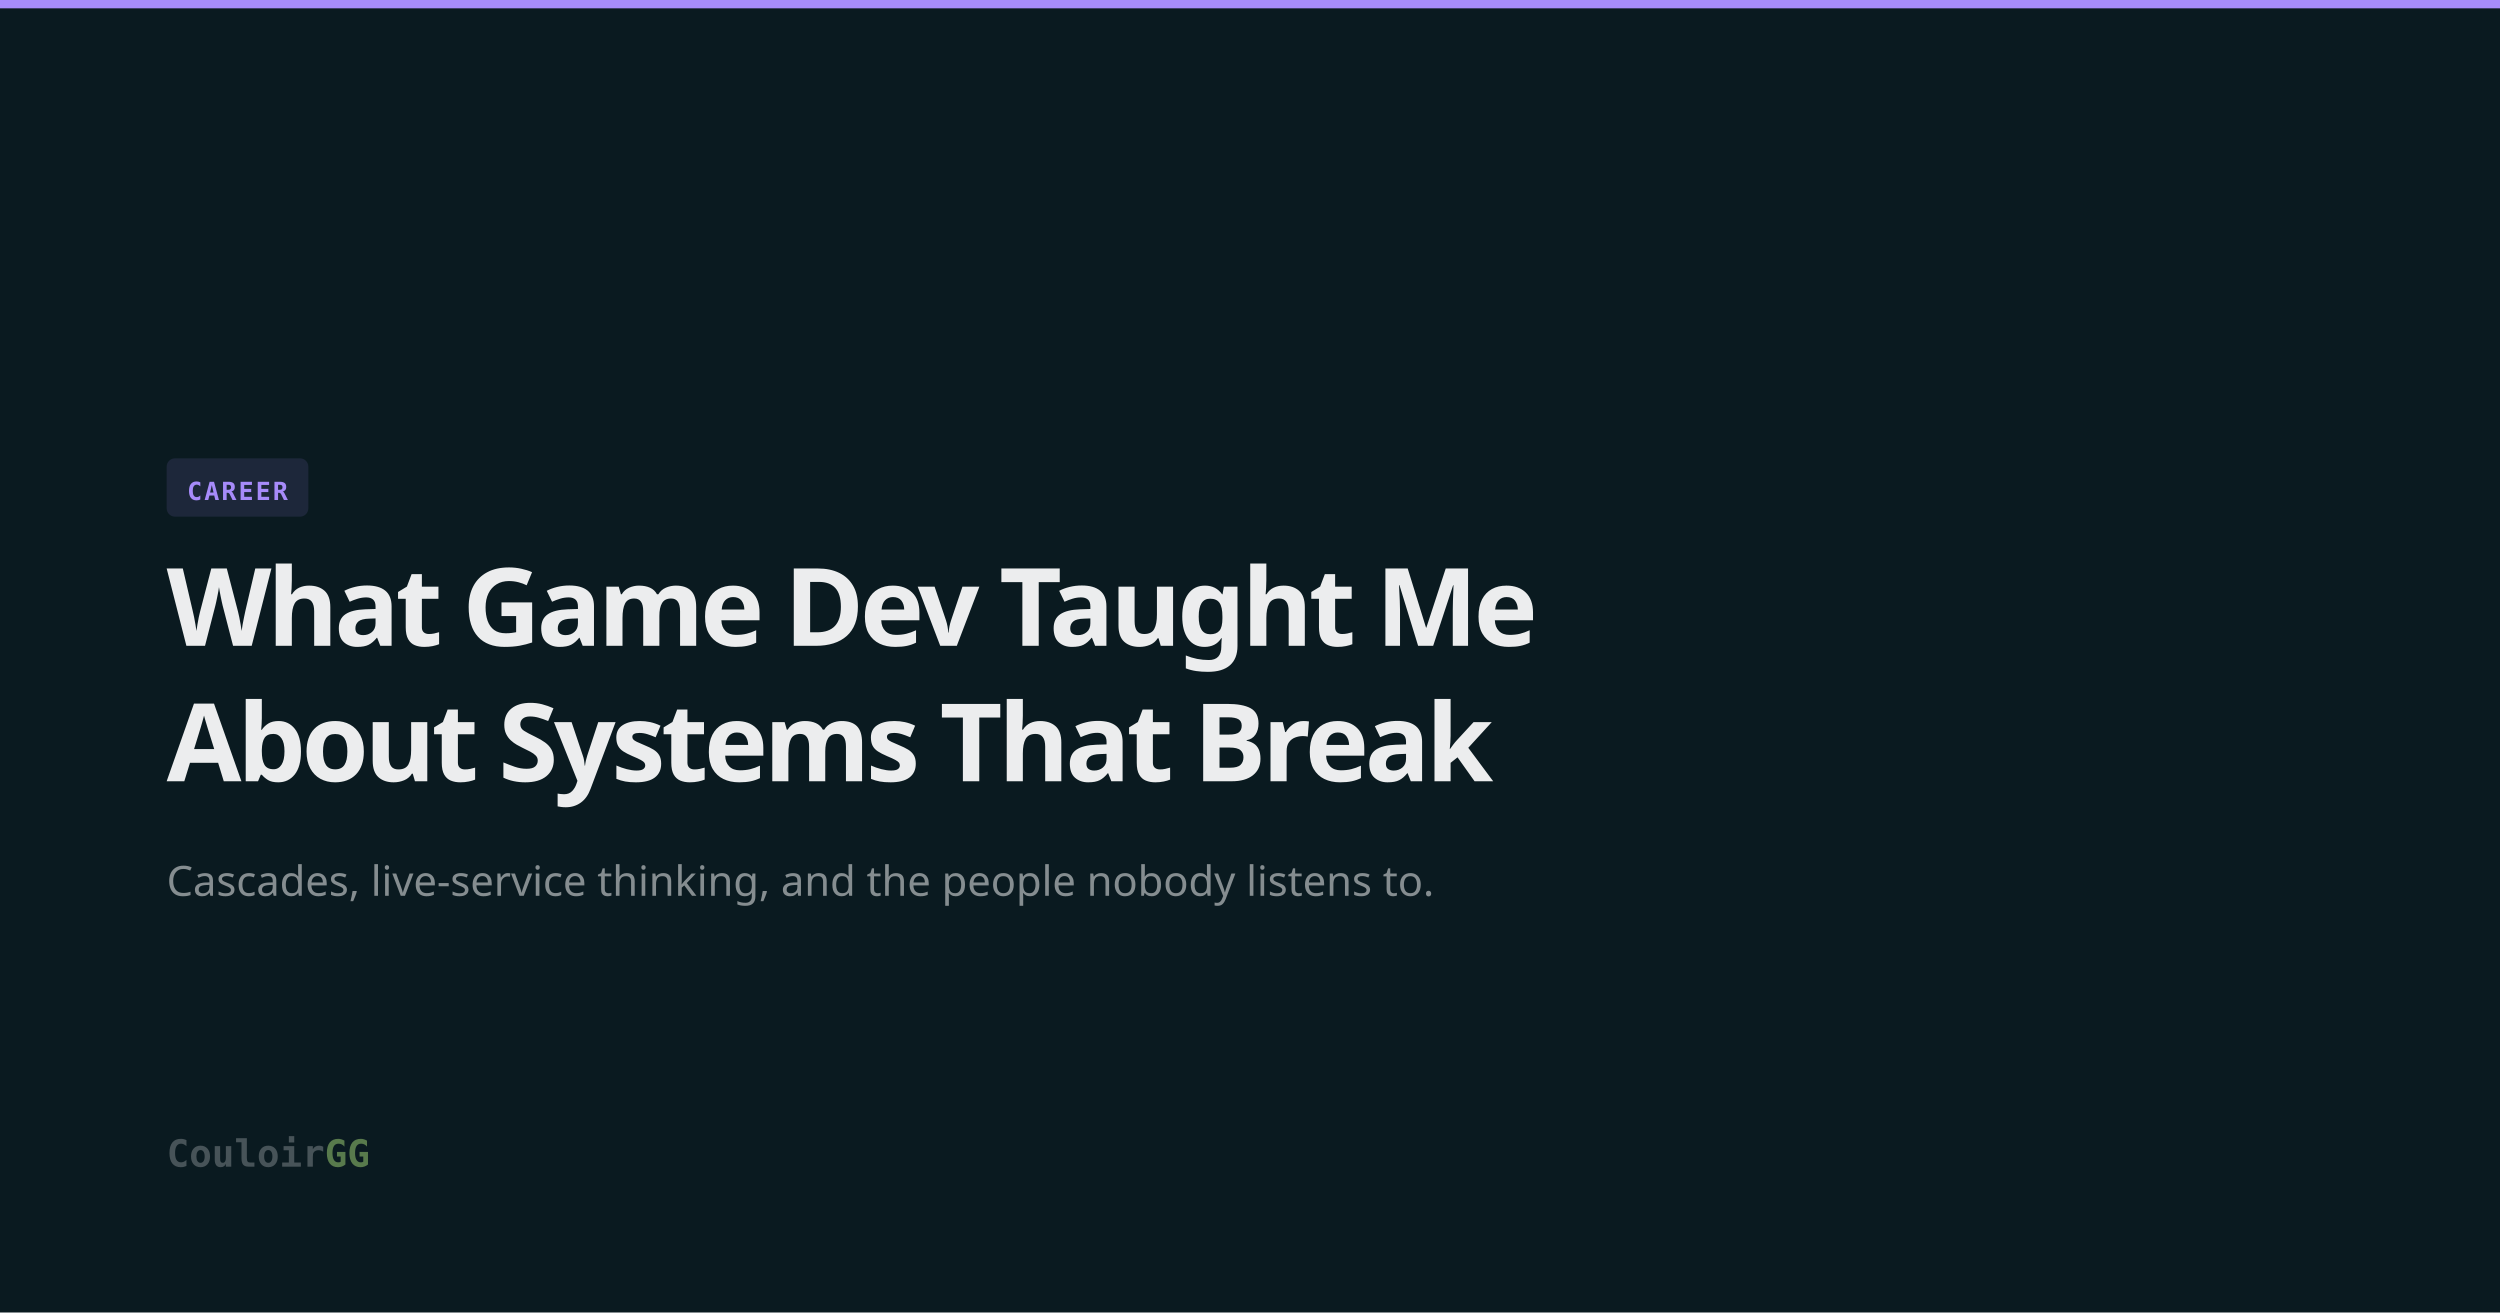
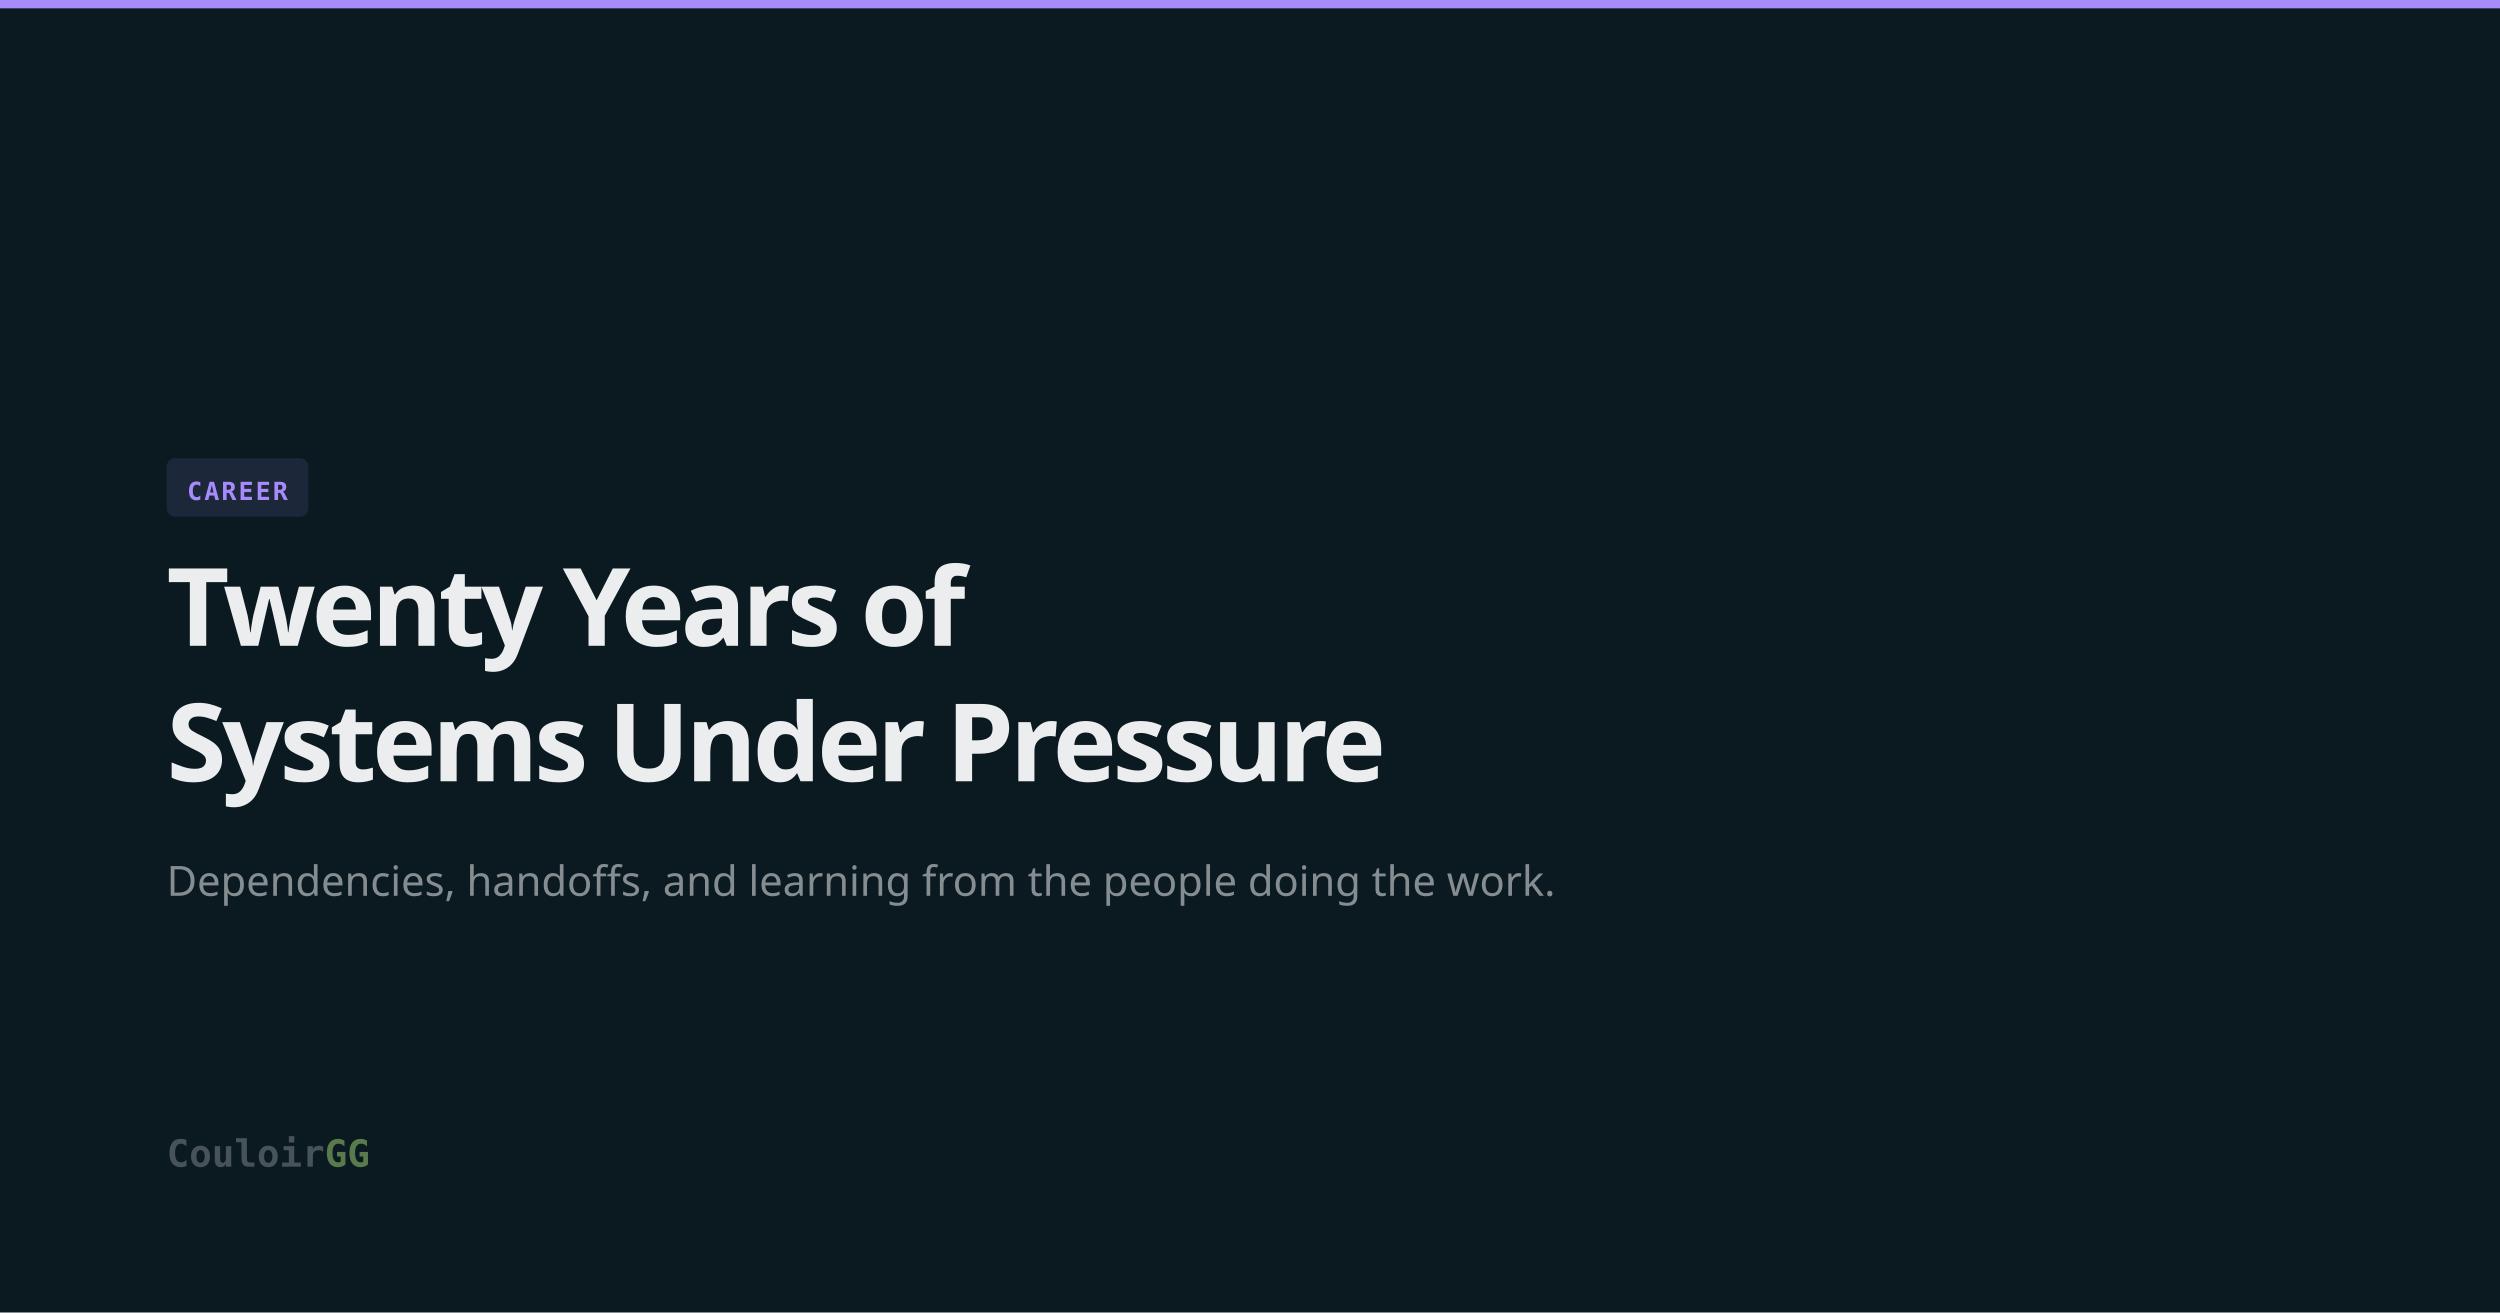
<svg xmlns="http://www.w3.org/2000/svg" width="1200" height="630">
  <rect width="1200" height="630" fill="#0a1a20" />
  <rect x="0" y="0" width="1200" height="4" fill="#a78bfa" />
  <rect x="80" y="220" width="68" height="28" rx="4" fill="rgba(167,139,250,0.12)" />
  <text x="114" y="240" font-family="monospace" font-size="12" font-weight="600" fill="#a78bfa" text-anchor="middle" letter-spacing="1">CAREER</text>
-   <text x="80" y="310" font-family="system-ui, sans-serif" font-size="52" font-weight="800" fill="rgba(255,255,255,0.92)" letter-spacing="-2">What Game Dev Taught Me</text>
-   <text x="80" y="375" font-family="system-ui, sans-serif" font-size="52" font-weight="800" fill="rgba(255,255,255,0.92)" letter-spacing="-2">About Systems That Break</text>
-   <text x="80" y="430" font-family="system-ui, sans-serif" font-size="20" font-weight="300" fill="rgba(255,255,255,0.5)">Cascades, live-service thinking, and the people nobody listens to.</text>
+   <text x="80" y="310" font-family="system-ui, sans-serif" font-size="52" font-weight="800" fill="rgba(255,255,255,0.92)" letter-spacing="-2">Twenty Years of</text>
+   <text x="80" y="375" font-family="system-ui, sans-serif" font-size="52" font-weight="800" fill="rgba(255,255,255,0.92)" letter-spacing="-2">Systems Under Pressure</text>
+   <text x="80" y="430" font-family="system-ui, sans-serif" font-size="20" font-weight="300" fill="rgba(255,255,255,0.5)">Dependencies, handoffs, and learning from the people doing the work.</text>
  <text x="80" y="560" font-family="monospace" font-size="18" font-weight="700" fill="rgba(255,255,255,0.25)">Couloir<tspan fill="rgba(167,219,120,0.5)">GG</tspan>
  </text>
</svg>
